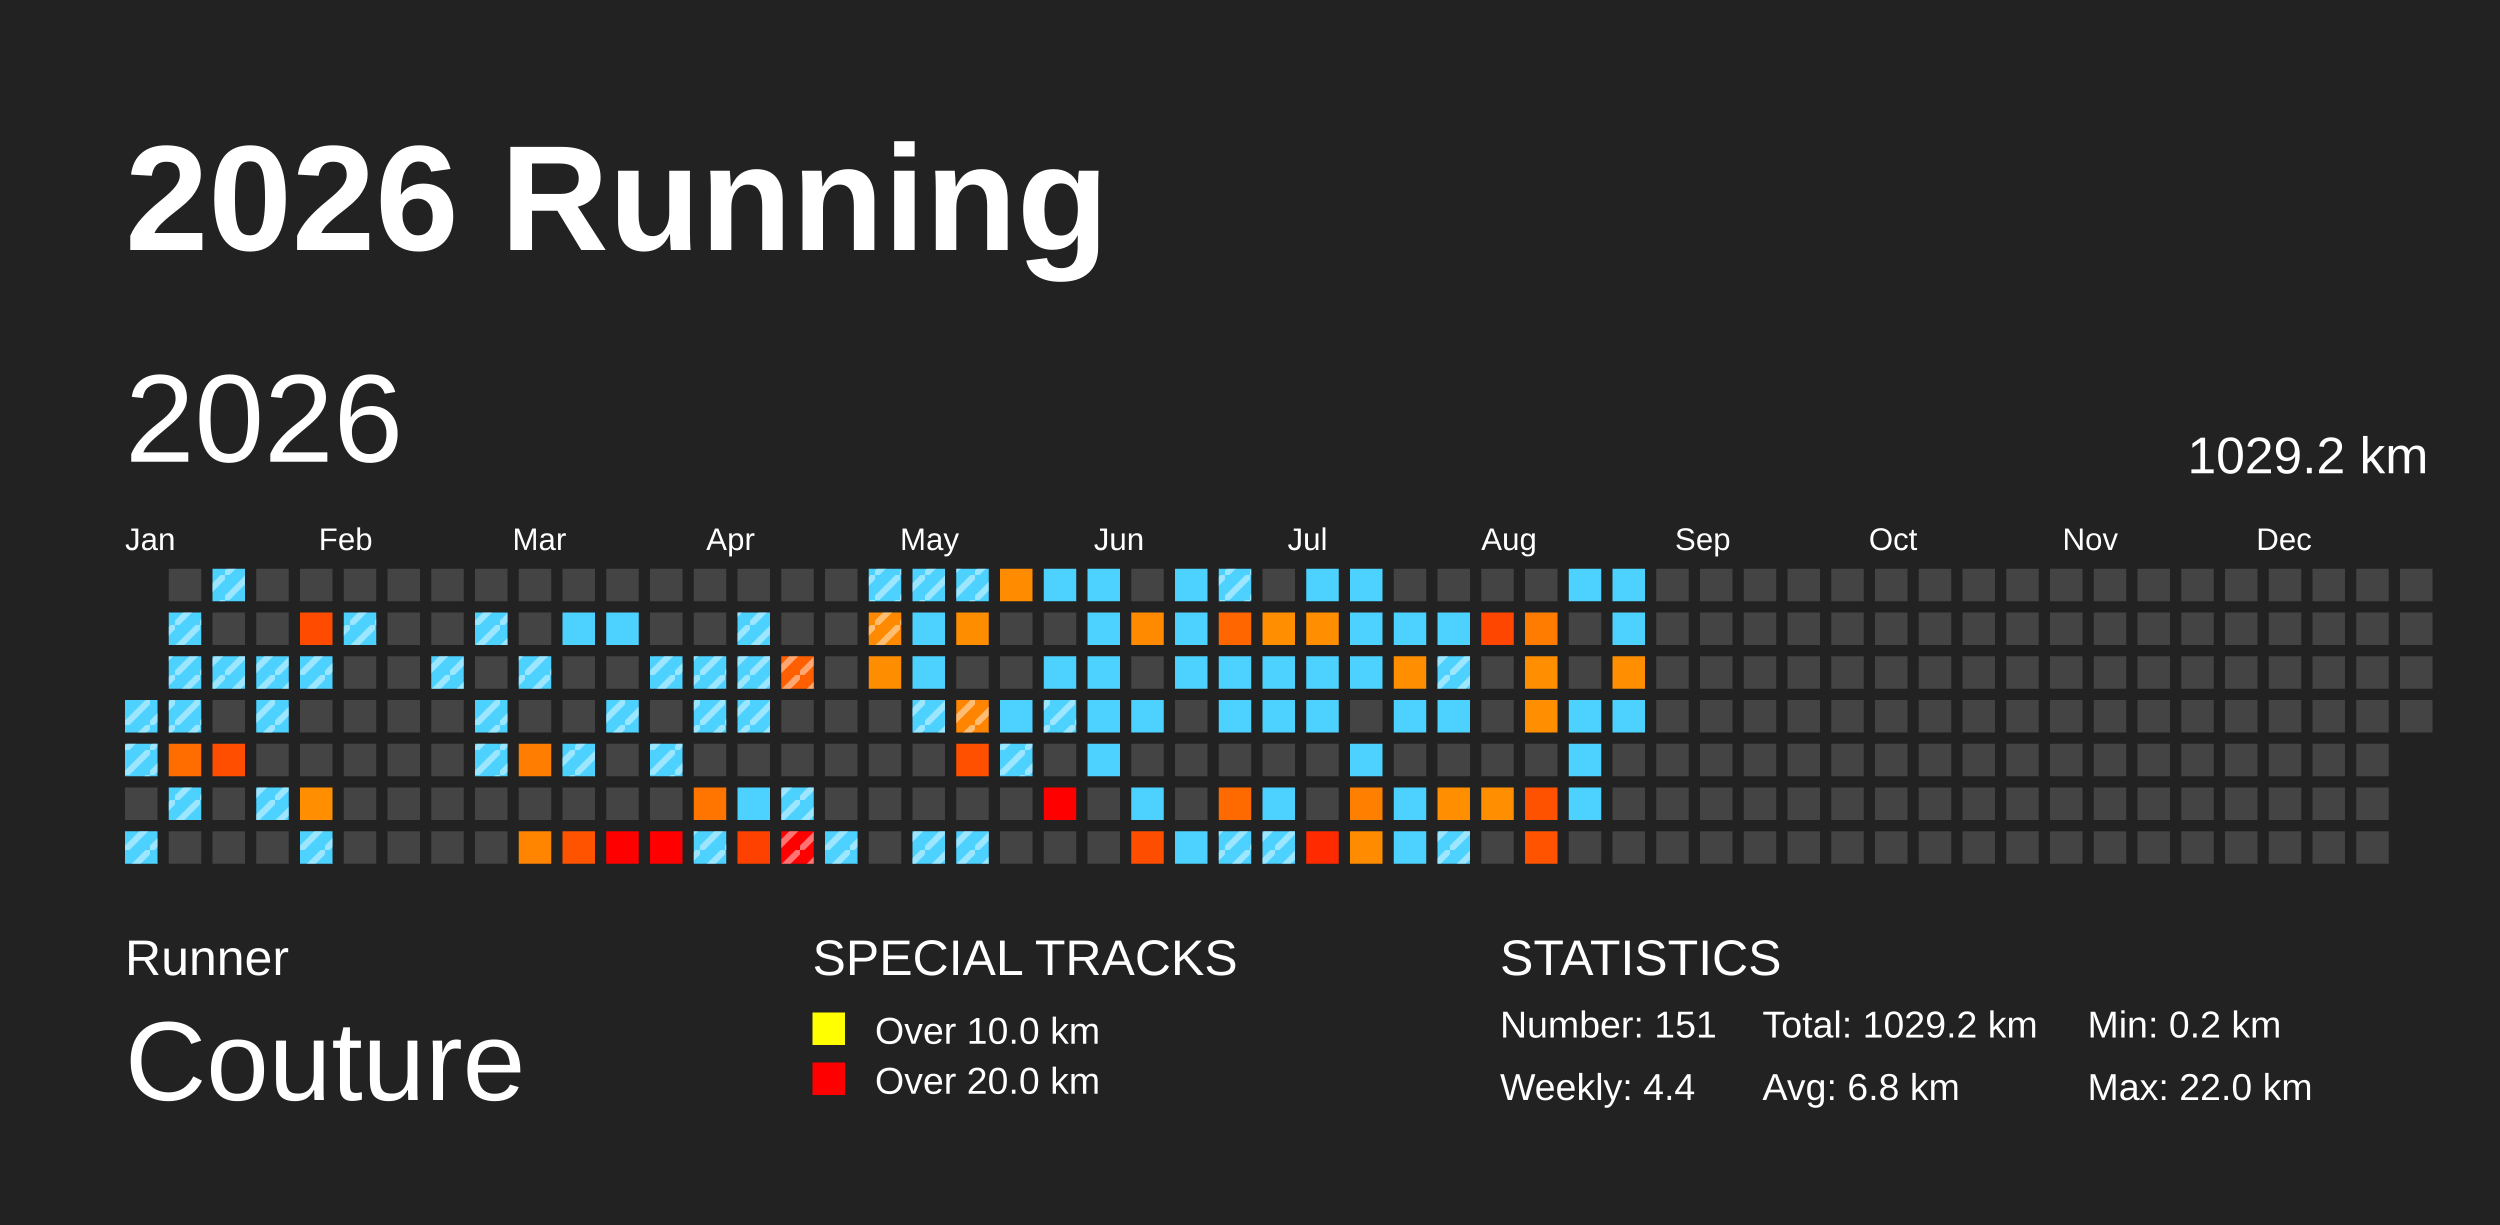
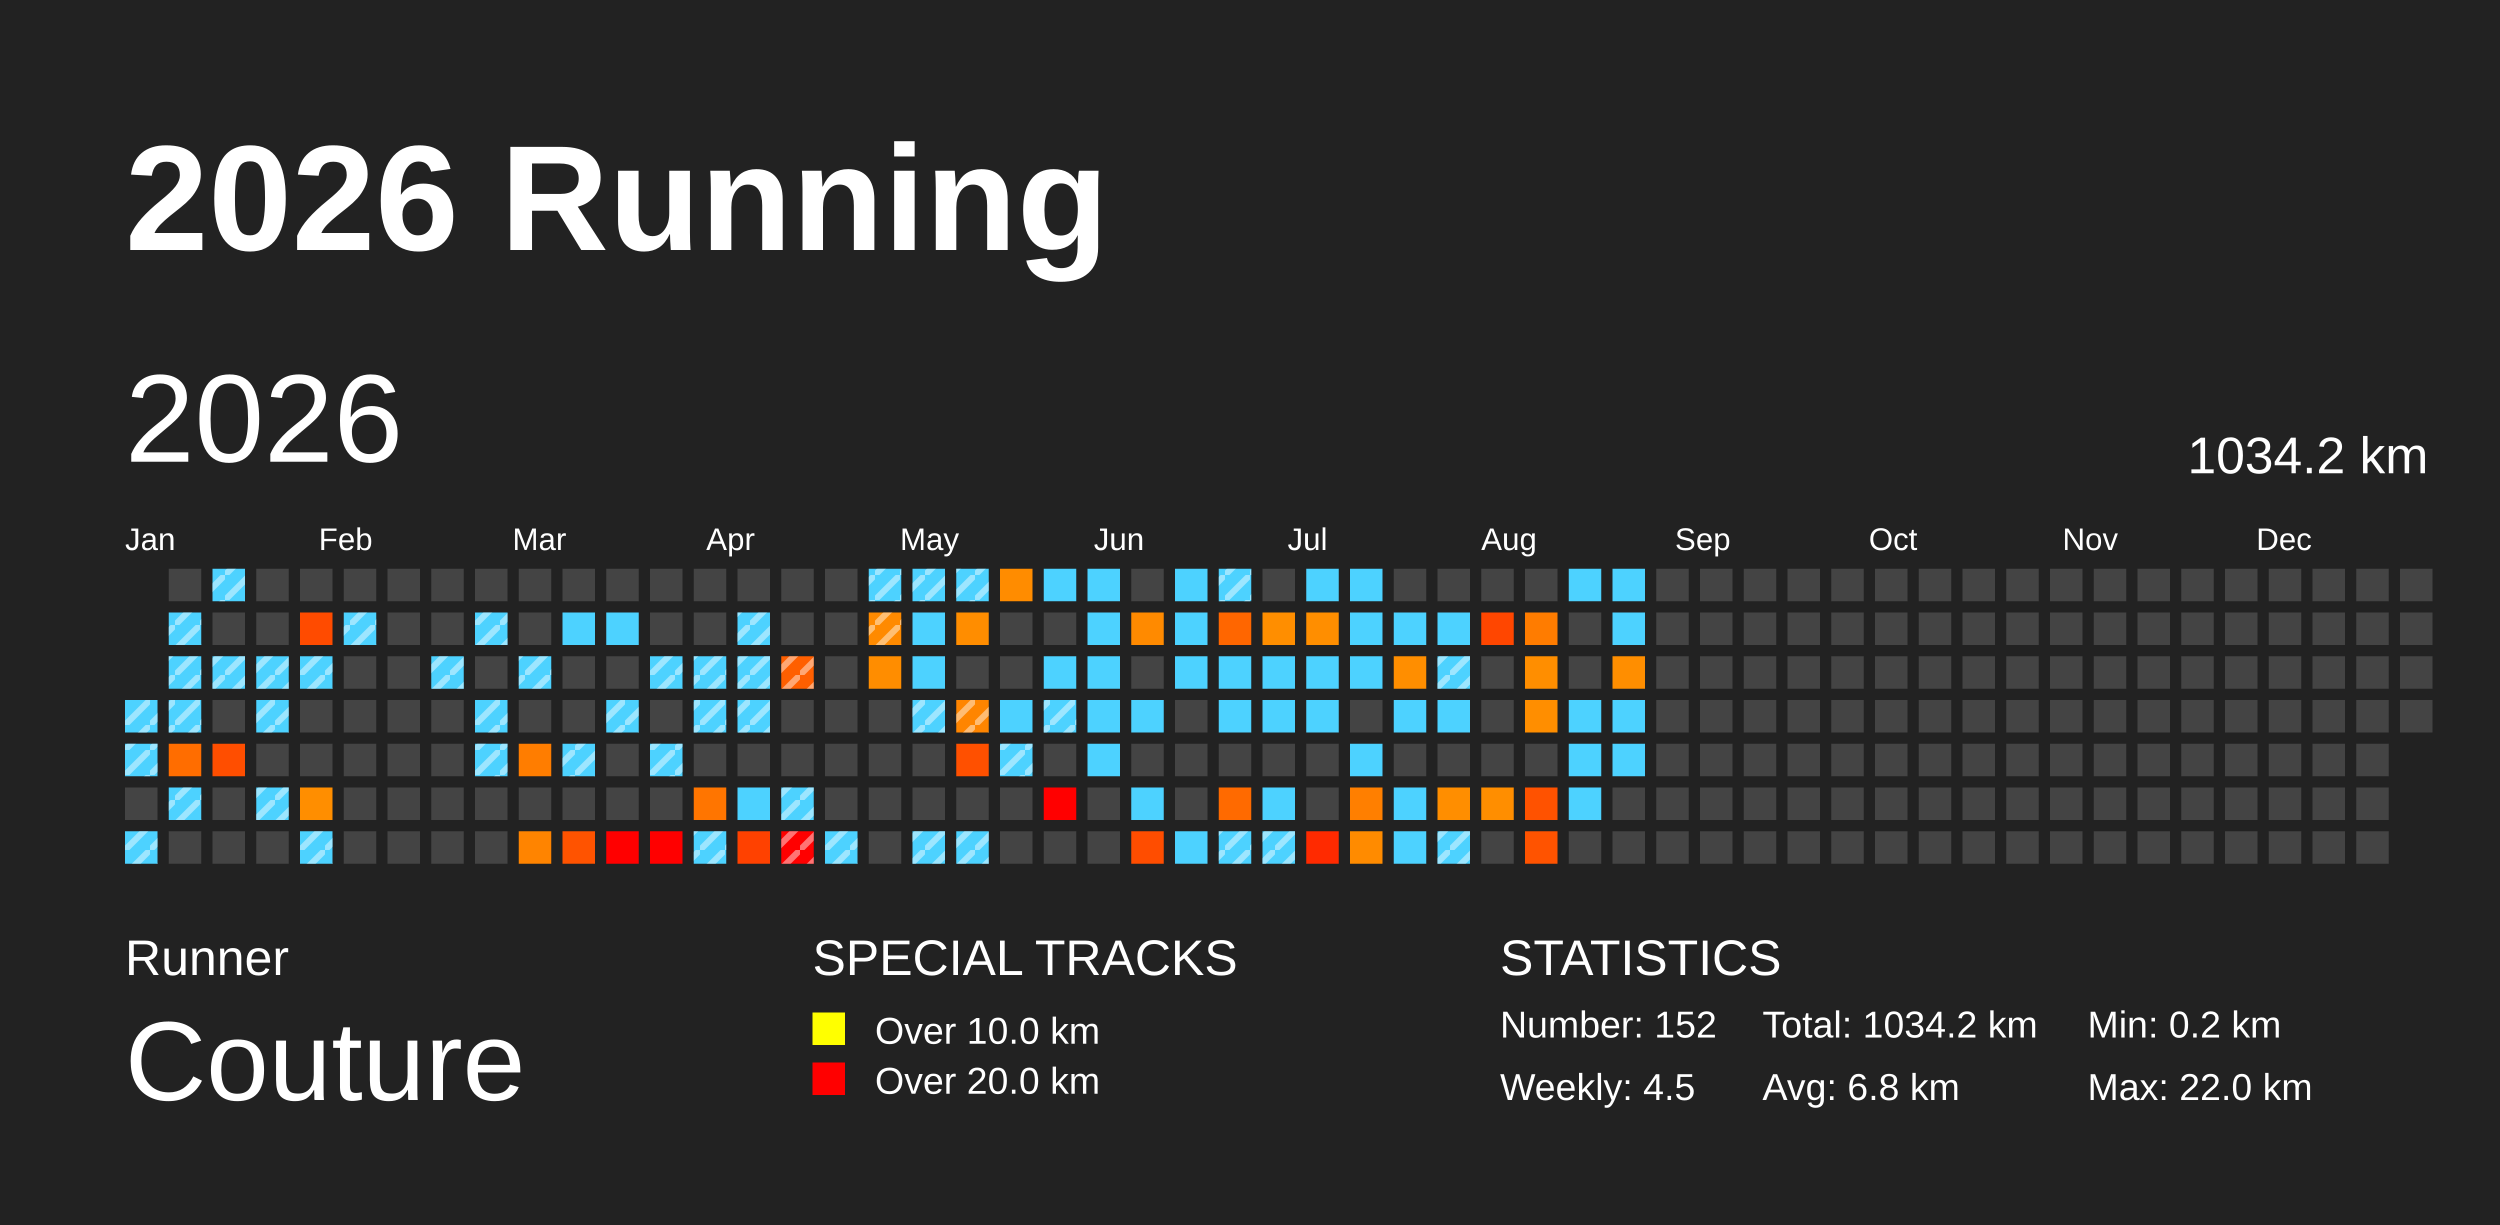
<svg xmlns="http://www.w3.org/2000/svg" baseProfile="full" height="98mm" version="1.1" viewBox="0,0,200,98" width="200mm">
  <defs>
    <pattern height="2" id="indoor-stripe" patternUnits="userSpaceOnUse" width="2">
      <line stroke="white" stroke-opacity="0.45" stroke-width="0.5" x1="0" x2="2" y1="2" y2="0" />
    </pattern>
  </defs>
  <rect fill="#222222" height="98" width="200" x="0" y="0" />
  <text fill="#FFFFFF" style="font-size:12px; font-family:Arial; font-weight:bold;" x="10" y="20">2026 Running</text>
  <text fill="#FFFFFF" style="font-size:4px; font-family:Arial" x="10" y="78">Runner</text>
  <text fill="#FFFFFF" style="font-size:9px; font-family:Arial" x="10" y="88">Couture</text>
  <text fill="#FFFFFF" style="font-size:4px; font-family:Arial" x="65" y="78">SPECIAL TRACKS</text>
  <rect fill="yellow" height="2.6" width="2.6" x="65" y="81" />
  <text fill="#FFFFFF" style="font-size:3px; font-family:Arial" x="70" y="83.5">Over 10.0 km</text>
  <rect fill="red" height="2.6" width="2.6" x="65" y="85" />
  <text fill="#FFFFFF" style="font-size:3px; font-family:Arial" x="70" y="87.5">Over 20.0 km</text>
  <text fill="#FFFFFF" style="font-size:4px; font-family:Arial" x="120" y="78">STATISTICS</text>
-   <text fill="#FFFFFF" style="font-size:3px; font-family:Arial" x="120" y="83">Number: 151</text>
-   <text fill="#FFFFFF" style="font-size:3px; font-family:Arial" x="120" y="88">Weekly: 4.4</text>
-   <text fill="#FFFFFF" style="font-size:3px; font-family:Arial" x="141" y="83">Total: 1029.2 km</text>
+   <text fill="#FFFFFF" style="font-size:3px; font-family:Arial" x="120" y="83">Number: 152</text>
+   <text fill="#FFFFFF" style="font-size:3px; font-family:Arial" x="120" y="88">Weekly: 4.5</text>
+   <text fill="#FFFFFF" style="font-size:3px; font-family:Arial" x="141" y="83">Total: 1034.2 km</text>
  <text fill="#FFFFFF" style="font-size:3px; font-family:Arial" x="141" y="88">Avg: 6.8 km</text>
  <text fill="#FFFFFF" style="font-size:3px; font-family:Arial" x="167" y="83">Min: 0.2 km</text>
  <text fill="#FFFFFF" style="font-size:3px; font-family:Arial" x="167" y="88">Max: 22.0 km</text>
  <text dominant-baseline="hanging" fill="#FFFFFF" style="font-size:10.0px; font-family:Arial;" x="10" y="30">2026</text>
-   <text dominant-baseline="hanging" fill="#FFFFFF" style="font-size:4.125px; font-family:Arial;" x="175" y="35">1029.2 km</text>
+   <text dominant-baseline="hanging" fill="#FFFFFF" style="font-size:4.125px; font-family:Arial;" x="175" y="35">1034.2 km</text>
  <text fill="#FFFFFF" style="font-size:2.5px; font-family:Arial" x="10.0" y="44">Jan</text>
  <text fill="#FFFFFF" style="font-size:2.5px; font-family:Arial" x="25.5" y="44">Feb</text>
  <text fill="#FFFFFF" style="font-size:2.5px; font-family:Arial" x="41.0" y="44">Mar</text>
  <text fill="#FFFFFF" style="font-size:2.5px; font-family:Arial" x="56.5" y="44">Apr</text>
  <text fill="#FFFFFF" style="font-size:2.5px; font-family:Arial" x="72.0" y="44">May</text>
  <text fill="#FFFFFF" style="font-size:2.5px; font-family:Arial" x="87.5" y="44">Jun</text>
  <text fill="#FFFFFF" style="font-size:2.5px; font-family:Arial" x="103.0" y="44">Jul</text>
  <text fill="#FFFFFF" style="font-size:2.5px; font-family:Arial" x="118.5" y="44">Aug</text>
  <text fill="#FFFFFF" style="font-size:2.5px; font-family:Arial" x="134.0" y="44">Sep</text>
  <text fill="#FFFFFF" style="font-size:2.5px; font-family:Arial" x="149.5" y="44">Oct</text>
  <text fill="#FFFFFF" style="font-size:2.5px; font-family:Arial" x="165.0" y="44">Nov</text>
  <text fill="#FFFFFF" style="font-size:2.5px; font-family:Arial" x="180.5" y="44">Dec</text>
  <rect fill="#4dd2ff" height="2.6" width="2.6" x="10.0" y="56.0" />
  <rect fill="url(#indoor-stripe)" height="2.6" style="pointer-events: none;" width="2.6" x="10.0" y="56.0" />
  <rect fill="#4dd2ff" height="2.6" width="2.6" x="10.0" y="59.5" />
  <rect fill="url(#indoor-stripe)" height="2.6" style="pointer-events: none;" width="2.6" x="10.0" y="59.5" />
  <rect fill="#444444" height="2.6" width="2.6" x="10.0" y="63.0" />
  <rect fill="#4dd2ff" height="2.6" width="2.6" x="10.0" y="66.5" />
  <rect fill="url(#indoor-stripe)" height="2.6" style="pointer-events: none;" width="2.6" x="10.0" y="66.5" />
  <rect fill="#444444" height="2.6" width="2.6" x="13.5" y="45.5" />
  <rect fill="#4dd2ff" height="2.6" width="2.6" x="13.5" y="49.0" />
  <rect fill="url(#indoor-stripe)" height="2.6" style="pointer-events: none;" width="2.6" x="13.5" y="49.0" />
  <rect fill="#4dd2ff" height="2.6" width="2.6" x="13.5" y="52.5" />
  <rect fill="url(#indoor-stripe)" height="2.6" style="pointer-events: none;" width="2.6" x="13.5" y="52.5" />
  <rect fill="#4dd2ff" height="2.6" width="2.6" x="13.5" y="56.0" />
  <rect fill="url(#indoor-stripe)" height="2.6" style="pointer-events: none;" width="2.6" x="13.5" y="56.0" />
  <rect fill="#ff6d00" height="2.6" width="2.6" x="13.5" y="59.5" />
  <rect fill="#4dd2ff" height="2.6" width="2.6" x="13.5" y="63.0" />
  <rect fill="url(#indoor-stripe)" height="2.6" style="pointer-events: none;" width="2.6" x="13.5" y="63.0" />
  <rect fill="#444444" height="2.6" width="2.6" x="13.5" y="66.5" />
  <rect fill="#4dd2ff" height="2.6" width="2.6" x="17.0" y="45.5" />
  <rect fill="url(#indoor-stripe)" height="2.6" style="pointer-events: none;" width="2.6" x="17.0" y="45.5" />
  <rect fill="#444444" height="2.6" width="2.6" x="17.0" y="49.0" />
  <rect fill="#4dd2ff" height="2.6" width="2.6" x="17.0" y="52.5" />
  <rect fill="url(#indoor-stripe)" height="2.6" style="pointer-events: none;" width="2.6" x="17.0" y="52.5" />
  <rect fill="#444444" height="2.6" width="2.6" x="17.0" y="56.0" />
  <rect fill="#ff4e00" height="2.6" width="2.6" x="17.0" y="59.5" />
  <rect fill="#444444" height="2.6" width="2.6" x="17.0" y="63.0" />
  <rect fill="#444444" height="2.6" width="2.6" x="17.0" y="66.5" />
  <rect fill="#444444" height="2.6" width="2.6" x="20.5" y="45.5" />
  <rect fill="#444444" height="2.6" width="2.6" x="20.5" y="49.0" />
  <rect fill="#4dd2ff" height="2.6" width="2.6" x="20.5" y="52.5" />
  <rect fill="url(#indoor-stripe)" height="2.6" style="pointer-events: none;" width="2.6" x="20.5" y="52.5" />
  <rect fill="#4dd2ff" height="2.6" width="2.6" x="20.5" y="56.0" />
  <rect fill="url(#indoor-stripe)" height="2.6" style="pointer-events: none;" width="2.6" x="20.5" y="56.0" />
  <rect fill="#444444" height="2.6" width="2.6" x="20.5" y="59.5" />
  <rect fill="#4dd2ff" height="2.6" width="2.6" x="20.5" y="63.0" />
  <rect fill="url(#indoor-stripe)" height="2.6" style="pointer-events: none;" width="2.6" x="20.5" y="63.0" />
  <rect fill="#444444" height="2.6" width="2.6" x="20.5" y="66.5" />
  <rect fill="#444444" height="2.6" width="2.6" x="24.0" y="45.5" />
  <rect fill="#ff4b00" height="2.6" width="2.6" x="24.0" y="49.0" />
  <rect fill="#4dd2ff" height="2.6" width="2.6" x="24.0" y="52.5" />
  <rect fill="url(#indoor-stripe)" height="2.6" style="pointer-events: none;" width="2.6" x="24.0" y="52.5" />
  <rect fill="#444444" height="2.6" width="2.6" x="24.0" y="56.0" />
  <rect fill="#444444" height="2.6" width="2.6" x="24.0" y="59.5" />
  <rect fill="#ff8e00" height="2.6" width="2.6" x="24.0" y="63.0" />
  <rect fill="#4dd2ff" height="2.6" width="2.6" x="24.0" y="66.5" />
  <rect fill="url(#indoor-stripe)" height="2.6" style="pointer-events: none;" width="2.6" x="24.0" y="66.5" />
  <rect fill="#444444" height="2.6" width="2.6" x="27.5" y="45.5" />
  <rect fill="#4dd2ff" height="2.6" width="2.6" x="27.5" y="49.0" />
  <rect fill="url(#indoor-stripe)" height="2.6" style="pointer-events: none;" width="2.6" x="27.5" y="49.0" />
  <rect fill="#444444" height="2.6" width="2.6" x="27.5" y="52.5" />
  <rect fill="#444444" height="2.6" width="2.6" x="27.5" y="56.0" />
  <rect fill="#444444" height="2.6" width="2.6" x="27.5" y="59.5" />
  <rect fill="#444444" height="2.6" width="2.6" x="27.5" y="63.0" />
  <rect fill="#444444" height="2.6" width="2.6" x="27.5" y="66.5" />
  <rect fill="#444444" height="2.6" width="2.6" x="31.0" y="45.5" />
  <rect fill="#444444" height="2.6" width="2.6" x="31.0" y="49.0" />
  <rect fill="#444444" height="2.6" width="2.6" x="31.0" y="52.5" />
  <rect fill="#444444" height="2.6" width="2.6" x="31.0" y="56.0" />
  <rect fill="#444444" height="2.6" width="2.6" x="31.0" y="59.5" />
  <rect fill="#444444" height="2.6" width="2.6" x="31.0" y="63.0" />
  <rect fill="#444444" height="2.6" width="2.6" x="31.0" y="66.5" />
  <rect fill="#444444" height="2.6" width="2.6" x="34.5" y="45.5" />
  <rect fill="#444444" height="2.6" width="2.6" x="34.5" y="49.0" />
  <rect fill="#4dd2ff" height="2.6" width="2.6" x="34.5" y="52.5" />
  <rect fill="url(#indoor-stripe)" height="2.6" style="pointer-events: none;" width="2.6" x="34.5" y="52.5" />
  <rect fill="#444444" height="2.6" width="2.6" x="34.5" y="56.0" />
  <rect fill="#444444" height="2.6" width="2.6" x="34.5" y="59.5" />
  <rect fill="#444444" height="2.6" width="2.6" x="34.5" y="63.0" />
  <rect fill="#444444" height="2.6" width="2.6" x="34.5" y="66.5" />
  <rect fill="#444444" height="2.6" width="2.6" x="38.0" y="45.5" />
  <rect fill="#4dd2ff" height="2.6" width="2.6" x="38.0" y="49.0" />
  <rect fill="url(#indoor-stripe)" height="2.6" style="pointer-events: none;" width="2.6" x="38.0" y="49.0" />
  <rect fill="#444444" height="2.6" width="2.6" x="38.0" y="52.5" />
  <rect fill="#4dd2ff" height="2.6" width="2.6" x="38.0" y="56.0" />
  <rect fill="url(#indoor-stripe)" height="2.6" style="pointer-events: none;" width="2.6" x="38.0" y="56.0" />
  <rect fill="#4dd2ff" height="2.6" width="2.6" x="38.0" y="59.5" />
  <rect fill="url(#indoor-stripe)" height="2.6" style="pointer-events: none;" width="2.6" x="38.0" y="59.5" />
  <rect fill="#444444" height="2.6" width="2.6" x="38.0" y="63.0" />
  <rect fill="#444444" height="2.6" width="2.6" x="38.0" y="66.5" />
  <rect fill="#444444" height="2.6" width="2.6" x="41.5" y="45.5" />
  <rect fill="#444444" height="2.6" width="2.6" x="41.5" y="49.0" />
  <rect fill="#4dd2ff" height="2.6" width="2.6" x="41.5" y="52.5" />
  <rect fill="url(#indoor-stripe)" height="2.6" style="pointer-events: none;" width="2.6" x="41.5" y="52.5" />
  <rect fill="#444444" height="2.6" width="2.6" x="41.5" y="56.0" />
  <rect fill="#ff7d00" height="2.6" width="2.6" x="41.5" y="59.5" />
  <rect fill="#444444" height="2.6" width="2.6" x="41.5" y="63.0" />
  <rect fill="#ff8400" height="2.6" width="2.6" x="41.5" y="66.5" />
  <rect fill="#444444" height="2.6" width="2.6" x="45.0" y="45.5" />
  <rect fill="#4dd2ff" height="2.6" width="2.6" x="45.0" y="49.0" />
  <rect fill="#444444" height="2.6" width="2.6" x="45.0" y="52.5" />
  <rect fill="#444444" height="2.6" width="2.6" x="45.0" y="56.0" />
  <rect fill="#4dd2ff" height="2.6" width="2.6" x="45.0" y="59.5" />
  <rect fill="url(#indoor-stripe)" height="2.6" style="pointer-events: none;" width="2.6" x="45.0" y="59.5" />
  <rect fill="#444444" height="2.6" width="2.6" x="45.0" y="63.0" />
  <rect fill="#ff5300" height="2.6" width="2.6" x="45.0" y="66.5" />
  <rect fill="#444444" height="2.6" width="2.6" x="48.5" y="45.5" />
  <rect fill="#4dd2ff" height="2.6" width="2.6" x="48.5" y="49.0" />
  <rect fill="#444444" height="2.6" width="2.6" x="48.5" y="52.5" />
  <rect fill="#4dd2ff" height="2.6" width="2.6" x="48.5" y="56.0" />
  <rect fill="url(#indoor-stripe)" height="2.6" style="pointer-events: none;" width="2.6" x="48.5" y="56.0" />
  <rect fill="#444444" height="2.6" width="2.6" x="48.5" y="59.5" />
  <rect fill="#444444" height="2.6" width="2.6" x="48.5" y="63.0" />
  <rect fill="red" height="2.6" width="2.6" x="48.5" y="66.5" />
  <rect fill="#444444" height="2.6" width="2.6" x="52.0" y="45.5" />
  <rect fill="#444444" height="2.6" width="2.6" x="52.0" y="49.0" />
  <rect fill="#4dd2ff" height="2.6" width="2.6" x="52.0" y="52.5" />
  <rect fill="url(#indoor-stripe)" height="2.6" style="pointer-events: none;" width="2.6" x="52.0" y="52.5" />
  <rect fill="#444444" height="2.6" width="2.6" x="52.0" y="56.0" />
  <rect fill="#4dd2ff" height="2.6" width="2.6" x="52.0" y="59.5" />
  <rect fill="url(#indoor-stripe)" height="2.6" style="pointer-events: none;" width="2.6" x="52.0" y="59.5" />
  <rect fill="#444444" height="2.6" width="2.6" x="52.0" y="63.0" />
  <rect fill="red" height="2.6" width="2.6" x="52.0" y="66.5" />
  <rect fill="#444444" height="2.6" width="2.6" x="55.5" y="45.5" />
  <rect fill="#444444" height="2.6" width="2.6" x="55.5" y="49.0" />
  <rect fill="#4dd2ff" height="2.6" width="2.6" x="55.5" y="52.5" />
  <rect fill="url(#indoor-stripe)" height="2.6" style="pointer-events: none;" width="2.6" x="55.5" y="52.5" />
  <rect fill="#4dd2ff" height="2.6" width="2.6" x="55.5" y="56.0" />
  <rect fill="url(#indoor-stripe)" height="2.6" style="pointer-events: none;" width="2.6" x="55.5" y="56.0" />
  <rect fill="#444444" height="2.6" width="2.6" x="55.5" y="59.5" />
  <rect fill="#ff7500" height="2.6" width="2.6" x="55.5" y="63.0" />
  <rect fill="#4dd2ff" height="2.6" width="2.6" x="55.5" y="66.5" />
  <rect fill="url(#indoor-stripe)" height="2.6" style="pointer-events: none;" width="2.6" x="55.5" y="66.5" />
  <rect fill="#444444" height="2.6" width="2.6" x="59.0" y="45.5" />
  <rect fill="#4dd2ff" height="2.6" width="2.6" x="59.0" y="49.0" />
  <rect fill="url(#indoor-stripe)" height="2.6" style="pointer-events: none;" width="2.6" x="59.0" y="49.0" />
  <rect fill="#4dd2ff" height="2.6" width="2.6" x="59.0" y="52.5" />
  <rect fill="url(#indoor-stripe)" height="2.6" style="pointer-events: none;" width="2.6" x="59.0" y="52.5" />
  <rect fill="#4dd2ff" height="2.6" width="2.6" x="59.0" y="56.0" />
  <rect fill="url(#indoor-stripe)" height="2.6" style="pointer-events: none;" width="2.6" x="59.0" y="56.0" />
  <rect fill="#444444" height="2.6" width="2.6" x="59.0" y="59.5" />
  <rect fill="#4dd2ff" height="2.6" width="2.6" x="59.0" y="63.0" />
  <rect fill="#ff4100" height="2.6" width="2.6" x="59.0" y="66.5" />
  <rect fill="#444444" height="2.6" width="2.6" x="62.5" y="45.5" />
  <rect fill="#444444" height="2.6" width="2.6" x="62.5" y="49.0" />
  <rect fill="#ff5f00" height="2.6" width="2.6" x="62.5" y="52.5" />
  <rect fill="url(#indoor-stripe)" height="2.6" style="pointer-events: none;" width="2.6" x="62.5" y="52.5" />
  <rect fill="#444444" height="2.6" width="2.6" x="62.5" y="56.0" />
  <rect fill="#444444" height="2.6" width="2.6" x="62.5" y="59.5" />
  <rect fill="#4dd2ff" height="2.6" width="2.6" x="62.5" y="63.0" />
  <rect fill="url(#indoor-stripe)" height="2.6" style="pointer-events: none;" width="2.6" x="62.5" y="63.0" />
  <rect fill="red" height="2.6" width="2.6" x="62.5" y="66.5" />
  <rect fill="url(#indoor-stripe)" height="2.6" style="pointer-events: none;" width="2.6" x="62.5" y="66.5" />
  <rect fill="#444444" height="2.6" width="2.6" x="66.0" y="45.5" />
  <rect fill="#444444" height="2.6" width="2.6" x="66.0" y="49.0" />
  <rect fill="#444444" height="2.6" width="2.6" x="66.0" y="52.5" />
  <rect fill="#444444" height="2.6" width="2.6" x="66.0" y="56.0" />
  <rect fill="#444444" height="2.6" width="2.6" x="66.0" y="59.5" />
  <rect fill="#444444" height="2.6" width="2.6" x="66.0" y="63.0" />
  <rect fill="#4dd2ff" height="2.6" width="2.6" x="66.0" y="66.5" />
  <rect fill="url(#indoor-stripe)" height="2.6" style="pointer-events: none;" width="2.6" x="66.0" y="66.5" />
  <rect fill="#4dd2ff" height="2.6" width="2.6" x="69.5" y="45.5" />
  <rect fill="url(#indoor-stripe)" height="2.6" style="pointer-events: none;" width="2.6" x="69.5" y="45.5" />
  <rect fill="#ff8a00" height="2.6" width="2.6" x="69.5" y="49.0" />
  <rect fill="url(#indoor-stripe)" height="2.6" style="pointer-events: none;" width="2.6" x="69.5" y="49.0" />
  <rect fill="#ff8d00" height="2.6" width="2.6" x="69.5" y="52.5" />
  <rect fill="#444444" height="2.6" width="2.6" x="69.5" y="56.0" />
  <rect fill="#444444" height="2.6" width="2.6" x="69.5" y="59.5" />
  <rect fill="#444444" height="2.6" width="2.6" x="69.5" y="63.0" />
  <rect fill="#444444" height="2.6" width="2.6" x="69.5" y="66.5" />
  <rect fill="#4dd2ff" height="2.6" width="2.6" x="73.0" y="45.5" />
  <rect fill="url(#indoor-stripe)" height="2.6" style="pointer-events: none;" width="2.6" x="73.0" y="45.5" />
  <rect fill="#4dd2ff" height="2.6" width="2.6" x="73.0" y="49.0" />
  <rect fill="#4dd2ff" height="2.6" width="2.6" x="73.0" y="52.5" />
  <rect fill="#4dd2ff" height="2.6" width="2.6" x="73.0" y="56.0" />
  <rect fill="url(#indoor-stripe)" height="2.6" style="pointer-events: none;" width="2.6" x="73.0" y="56.0" />
  <rect fill="#444444" height="2.6" width="2.6" x="73.0" y="59.5" />
  <rect fill="#444444" height="2.6" width="2.6" x="73.0" y="63.0" />
  <rect fill="#4dd2ff" height="2.6" width="2.6" x="73.0" y="66.5" />
  <rect fill="url(#indoor-stripe)" height="2.6" style="pointer-events: none;" width="2.6" x="73.0" y="66.5" />
  <rect fill="#4dd2ff" height="2.6" width="2.6" x="76.5" y="45.5" />
  <rect fill="url(#indoor-stripe)" height="2.6" style="pointer-events: none;" width="2.6" x="76.5" y="45.5" />
  <rect fill="#ff8d00" height="2.6" width="2.6" x="76.5" y="49.0" />
  <rect fill="#444444" height="2.6" width="2.6" x="76.5" y="52.5" />
  <rect fill="#ff8500" height="2.6" width="2.6" x="76.5" y="56.0" />
  <rect fill="url(#indoor-stripe)" height="2.6" style="pointer-events: none;" width="2.6" x="76.5" y="56.0" />
  <rect fill="#ff5000" height="2.6" width="2.6" x="76.5" y="59.5" />
  <rect fill="#444444" height="2.6" width="2.6" x="76.5" y="63.0" />
  <rect fill="#4dd2ff" height="2.6" width="2.6" x="76.5" y="66.5" />
  <rect fill="url(#indoor-stripe)" height="2.6" style="pointer-events: none;" width="2.6" x="76.5" y="66.5" />
  <rect fill="#ff8c00" height="2.6" width="2.6" x="80.0" y="45.5" />
  <rect fill="#444444" height="2.6" width="2.6" x="80.0" y="49.0" />
  <rect fill="#444444" height="2.6" width="2.6" x="80.0" y="52.5" />
  <rect fill="#4dd2ff" height="2.6" width="2.6" x="80.0" y="56.0" />
  <rect fill="#4dd2ff" height="2.6" width="2.6" x="80.0" y="59.5" />
  <rect fill="url(#indoor-stripe)" height="2.6" style="pointer-events: none;" width="2.6" x="80.0" y="59.5" />
  <rect fill="#444444" height="2.6" width="2.6" x="80.0" y="63.0" />
  <rect fill="#444444" height="2.6" width="2.6" x="80.0" y="66.5" />
  <rect fill="#4dd2ff" height="2.6" width="2.6" x="83.5" y="45.5" />
  <rect fill="#444444" height="2.6" width="2.6" x="83.5" y="49.0" />
  <rect fill="#4dd2ff" height="2.6" width="2.6" x="83.5" y="52.5" />
  <rect fill="#4dd2ff" height="2.6" width="2.6" x="83.5" y="56.0" />
  <rect fill="url(#indoor-stripe)" height="2.6" style="pointer-events: none;" width="2.6" x="83.5" y="56.0" />
  <rect fill="#444444" height="2.6" width="2.6" x="83.5" y="59.5" />
  <rect fill="red" height="2.6" width="2.6" x="83.5" y="63.0" />
  <rect fill="#444444" height="2.6" width="2.6" x="83.5" y="66.5" />
  <rect fill="#4dd2ff" height="2.6" width="2.6" x="87.0" y="45.5" />
  <rect fill="#4dd2ff" height="2.6" width="2.6" x="87.0" y="49.0" />
  <rect fill="#4dd2ff" height="2.6" width="2.6" x="87.0" y="52.5" />
  <rect fill="#4dd2ff" height="2.6" width="2.6" x="87.0" y="56.0" />
  <rect fill="#4dd2ff" height="2.6" width="2.6" x="87.0" y="59.5" />
  <rect fill="#444444" height="2.6" width="2.6" x="87.0" y="63.0" />
  <rect fill="#444444" height="2.6" width="2.6" x="87.0" y="66.5" />
  <rect fill="#444444" height="2.6" width="2.6" x="90.5" y="45.5" />
  <rect fill="#ff8a00" height="2.6" width="2.6" x="90.5" y="49.0" />
  <rect fill="#444444" height="2.6" width="2.6" x="90.5" y="52.5" />
  <rect fill="#4dd2ff" height="2.6" width="2.6" x="90.5" y="56.0" />
  <rect fill="#444444" height="2.6" width="2.6" x="90.5" y="59.5" />
  <rect fill="#4dd2ff" height="2.6" width="2.6" x="90.5" y="63.0" />
  <rect fill="#ff4d00" height="2.6" width="2.6" x="90.5" y="66.5" />
  <rect fill="#4dd2ff" height="2.6" width="2.6" x="94.0" y="45.5" />
  <rect fill="#4dd2ff" height="2.6" width="2.6" x="94.0" y="49.0" />
  <rect fill="#4dd2ff" height="2.6" width="2.6" x="94.0" y="52.5" />
  <rect fill="#444444" height="2.6" width="2.6" x="94.0" y="56.0" />
  <rect fill="#444444" height="2.6" width="2.6" x="94.0" y="59.5" />
  <rect fill="#444444" height="2.6" width="2.6" x="94.0" y="63.0" />
  <rect fill="#4dd2ff" height="2.6" width="2.6" x="94.0" y="66.5" />
  <rect fill="#4dd2ff" height="2.6" width="2.6" x="97.5" y="45.5" />
  <rect fill="url(#indoor-stripe)" height="2.6" style="pointer-events: none;" width="2.6" x="97.5" y="45.5" />
  <rect fill="#ff6600" height="2.6" width="2.6" x="97.5" y="49.0" />
  <rect fill="#4dd2ff" height="2.6" width="2.6" x="97.5" y="52.5" />
  <rect fill="#4dd2ff" height="2.6" width="2.6" x="97.5" y="56.0" />
  <rect fill="#444444" height="2.6" width="2.6" x="97.5" y="59.5" />
  <rect fill="#ff6a00" height="2.6" width="2.6" x="97.5" y="63.0" />
  <rect fill="#4dd2ff" height="2.6" width="2.6" x="97.5" y="66.5" />
  <rect fill="url(#indoor-stripe)" height="2.6" style="pointer-events: none;" width="2.6" x="97.5" y="66.5" />
  <rect fill="#444444" height="2.6" width="2.6" x="101.0" y="45.5" />
  <rect fill="#ff8e00" height="2.6" width="2.6" x="101.0" y="49.0" />
  <rect fill="#4dd2ff" height="2.6" width="2.6" x="101.0" y="52.5" />
  <rect fill="#4dd2ff" height="2.6" width="2.6" x="101.0" y="56.0" />
  <rect fill="#444444" height="2.6" width="2.6" x="101.0" y="59.5" />
  <rect fill="#4dd2ff" height="2.6" width="2.6" x="101.0" y="63.0" />
  <rect fill="#4dd2ff" height="2.6" width="2.6" x="101.0" y="66.5" />
  <rect fill="url(#indoor-stripe)" height="2.6" style="pointer-events: none;" width="2.6" x="101.0" y="66.5" />
  <rect fill="#4dd2ff" height="2.6" width="2.6" x="104.5" y="45.5" />
  <rect fill="#ff8e00" height="2.6" width="2.6" x="104.5" y="49.0" />
  <rect fill="#4dd2ff" height="2.6" width="2.6" x="104.5" y="52.5" />
  <rect fill="#4dd2ff" height="2.6" width="2.6" x="104.5" y="56.0" />
  <rect fill="#444444" height="2.6" width="2.6" x="104.5" y="59.5" />
  <rect fill="#444444" height="2.6" width="2.6" x="104.5" y="63.0" />
  <rect fill="#ff2a00" height="2.6" width="2.6" x="104.5" y="66.5" />
  <rect fill="#4dd2ff" height="2.6" width="2.6" x="108.0" y="45.5" />
  <rect fill="#4dd2ff" height="2.6" width="2.6" x="108.0" y="49.0" />
  <rect fill="#4dd2ff" height="2.6" width="2.6" x="108.0" y="52.5" />
  <rect fill="#444444" height="2.6" width="2.6" x="108.0" y="56.0" />
  <rect fill="#4dd2ff" height="2.6" width="2.6" x="108.0" y="59.5" />
  <rect fill="#ff7f00" height="2.6" width="2.6" x="108.0" y="63.0" />
  <rect fill="#ff8b00" height="2.6" width="2.6" x="108.0" y="66.5" />
  <rect fill="#444444" height="2.6" width="2.6" x="111.5" y="45.5" />
  <rect fill="#4dd2ff" height="2.6" width="2.6" x="111.5" y="49.0" />
  <rect fill="#ff8e00" height="2.6" width="2.6" x="111.5" y="52.5" />
  <rect fill="#4dd2ff" height="2.6" width="2.6" x="111.5" y="56.0" />
  <rect fill="#444444" height="2.6" width="2.6" x="111.5" y="59.5" />
  <rect fill="#4dd2ff" height="2.6" width="2.6" x="111.5" y="63.0" />
  <rect fill="#4dd2ff" height="2.6" width="2.6" x="111.5" y="66.5" />
  <rect fill="#444444" height="2.6" width="2.6" x="115.0" y="45.5" />
  <rect fill="#4dd2ff" height="2.6" width="2.6" x="115.0" y="49.0" />
  <rect fill="#4dd2ff" height="2.6" width="2.6" x="115.0" y="52.5" />
  <rect fill="url(#indoor-stripe)" height="2.6" style="pointer-events: none;" width="2.6" x="115.0" y="52.5" />
  <rect fill="#4dd2ff" height="2.6" width="2.6" x="115.0" y="56.0" />
  <rect fill="#444444" height="2.6" width="2.6" x="115.0" y="59.5" />
  <rect fill="#ff8e00" height="2.6" width="2.6" x="115.0" y="63.0" />
  <rect fill="#4dd2ff" height="2.6" width="2.6" x="115.0" y="66.5" />
  <rect fill="url(#indoor-stripe)" height="2.6" style="pointer-events: none;" width="2.6" x="115.0" y="66.5" />
  <rect fill="#444444" height="2.6" width="2.6" x="118.5" y="45.5" />
  <rect fill="#ff4600" height="2.6" width="2.6" x="118.5" y="49.0" />
  <rect fill="#444444" height="2.6" width="2.6" x="118.5" y="52.5" />
  <rect fill="#444444" height="2.6" width="2.6" x="118.5" y="56.0" />
  <rect fill="#444444" height="2.6" width="2.6" x="118.5" y="59.5" />
  <rect fill="#ff8e00" height="2.6" width="2.6" x="118.5" y="63.0" />
  <rect fill="#444444" height="2.6" width="2.6" x="118.5" y="66.5" />
  <rect fill="#444444" height="2.6" width="2.6" x="122.0" y="45.5" />
  <rect fill="#ff7c00" height="2.6" width="2.6" x="122.0" y="49.0" />
  <rect fill="#ff8e00" height="2.6" width="2.6" x="122.0" y="52.5" />
  <rect fill="#ff8e00" height="2.6" width="2.6" x="122.0" y="56.0" />
  <rect fill="#444444" height="2.6" width="2.6" x="122.0" y="59.5" />
  <rect fill="#ff5200" height="2.6" width="2.6" x="122.0" y="63.0" />
  <rect fill="#ff5300" height="2.6" width="2.6" x="122.0" y="66.5" />
  <rect fill="#4dd2ff" height="2.6" width="2.6" x="125.5" y="45.5" />
  <rect fill="#444444" height="2.6" width="2.6" x="125.5" y="49.0" />
  <rect fill="#444444" height="2.6" width="2.6" x="125.5" y="52.5" />
  <rect fill="#4dd2ff" height="2.6" width="2.6" x="125.5" y="56.0" />
  <rect fill="#4dd2ff" height="2.6" width="2.6" x="125.5" y="59.5" />
  <rect fill="#4dd2ff" height="2.6" width="2.6" x="125.5" y="63.0" />
  <rect fill="#444444" height="2.6" width="2.6" x="125.5" y="66.5" />
  <rect fill="#4dd2ff" height="2.6" width="2.6" x="129.0" y="45.5" />
  <rect fill="#4dd2ff" height="2.6" width="2.6" x="129.0" y="49.0" />
  <rect fill="#ff8e00" height="2.6" width="2.6" x="129.0" y="52.5" />
  <rect fill="#4dd2ff" height="2.6" width="2.6" x="129.0" y="56.0" />
-   <rect fill="#444444" height="2.6" width="2.6" x="129.0" y="59.5" />
+   <rect fill="#4dd2ff" height="2.6" width="2.6" x="129.0" y="59.5" />
  <rect fill="#444444" height="2.6" width="2.6" x="129.0" y="63.0" />
  <rect fill="#444444" height="2.6" width="2.6" x="129.0" y="66.5" />
  <rect fill="#444444" height="2.6" width="2.6" x="132.5" y="45.5" />
  <rect fill="#444444" height="2.6" width="2.6" x="132.5" y="49.0" />
  <rect fill="#444444" height="2.6" width="2.6" x="132.5" y="52.5" />
  <rect fill="#444444" height="2.6" width="2.6" x="132.5" y="56.0" />
  <rect fill="#444444" height="2.6" width="2.6" x="132.5" y="59.5" />
  <rect fill="#444444" height="2.6" width="2.6" x="132.5" y="63.0" />
  <rect fill="#444444" height="2.6" width="2.6" x="132.5" y="66.5" />
  <rect fill="#444444" height="2.6" width="2.6" x="136.0" y="45.5" />
  <rect fill="#444444" height="2.6" width="2.6" x="136.0" y="49.0" />
  <rect fill="#444444" height="2.6" width="2.6" x="136.0" y="52.5" />
  <rect fill="#444444" height="2.6" width="2.6" x="136.0" y="56.0" />
  <rect fill="#444444" height="2.6" width="2.6" x="136.0" y="59.5" />
  <rect fill="#444444" height="2.6" width="2.6" x="136.0" y="63.0" />
  <rect fill="#444444" height="2.6" width="2.6" x="136.0" y="66.5" />
  <rect fill="#444444" height="2.6" width="2.6" x="139.5" y="45.5" />
  <rect fill="#444444" height="2.6" width="2.6" x="139.5" y="49.0" />
  <rect fill="#444444" height="2.6" width="2.6" x="139.5" y="52.5" />
  <rect fill="#444444" height="2.6" width="2.6" x="139.5" y="56.0" />
  <rect fill="#444444" height="2.6" width="2.6" x="139.5" y="59.5" />
  <rect fill="#444444" height="2.6" width="2.6" x="139.5" y="63.0" />
  <rect fill="#444444" height="2.6" width="2.6" x="139.5" y="66.5" />
  <rect fill="#444444" height="2.6" width="2.6" x="143.0" y="45.5" />
  <rect fill="#444444" height="2.6" width="2.6" x="143.0" y="49.0" />
  <rect fill="#444444" height="2.6" width="2.6" x="143.0" y="52.5" />
  <rect fill="#444444" height="2.6" width="2.6" x="143.0" y="56.0" />
  <rect fill="#444444" height="2.6" width="2.6" x="143.0" y="59.5" />
  <rect fill="#444444" height="2.6" width="2.6" x="143.0" y="63.0" />
  <rect fill="#444444" height="2.6" width="2.6" x="143.0" y="66.5" />
  <rect fill="#444444" height="2.6" width="2.6" x="146.5" y="45.5" />
  <rect fill="#444444" height="2.6" width="2.6" x="146.5" y="49.0" />
  <rect fill="#444444" height="2.6" width="2.6" x="146.5" y="52.5" />
  <rect fill="#444444" height="2.6" width="2.6" x="146.5" y="56.0" />
  <rect fill="#444444" height="2.6" width="2.6" x="146.5" y="59.5" />
  <rect fill="#444444" height="2.6" width="2.6" x="146.5" y="63.0" />
  <rect fill="#444444" height="2.6" width="2.6" x="146.5" y="66.5" />
  <rect fill="#444444" height="2.6" width="2.6" x="150.0" y="45.5" />
  <rect fill="#444444" height="2.6" width="2.6" x="150.0" y="49.0" />
  <rect fill="#444444" height="2.6" width="2.6" x="150.0" y="52.5" />
  <rect fill="#444444" height="2.6" width="2.6" x="150.0" y="56.0" />
  <rect fill="#444444" height="2.6" width="2.6" x="150.0" y="59.5" />
  <rect fill="#444444" height="2.6" width="2.6" x="150.0" y="63.0" />
  <rect fill="#444444" height="2.6" width="2.6" x="150.0" y="66.5" />
  <rect fill="#444444" height="2.6" width="2.6" x="153.5" y="45.5" />
  <rect fill="#444444" height="2.6" width="2.6" x="153.5" y="49.0" />
  <rect fill="#444444" height="2.6" width="2.6" x="153.5" y="52.5" />
  <rect fill="#444444" height="2.6" width="2.6" x="153.5" y="56.0" />
  <rect fill="#444444" height="2.6" width="2.6" x="153.5" y="59.5" />
  <rect fill="#444444" height="2.6" width="2.6" x="153.5" y="63.0" />
  <rect fill="#444444" height="2.6" width="2.6" x="153.5" y="66.5" />
  <rect fill="#444444" height="2.6" width="2.6" x="157.0" y="45.5" />
  <rect fill="#444444" height="2.6" width="2.6" x="157.0" y="49.0" />
  <rect fill="#444444" height="2.6" width="2.6" x="157.0" y="52.5" />
  <rect fill="#444444" height="2.6" width="2.6" x="157.0" y="56.0" />
  <rect fill="#444444" height="2.6" width="2.6" x="157.0" y="59.5" />
  <rect fill="#444444" height="2.6" width="2.6" x="157.0" y="63.0" />
  <rect fill="#444444" height="2.6" width="2.6" x="157.0" y="66.5" />
  <rect fill="#444444" height="2.6" width="2.6" x="160.5" y="45.5" />
  <rect fill="#444444" height="2.6" width="2.6" x="160.5" y="49.0" />
  <rect fill="#444444" height="2.6" width="2.6" x="160.5" y="52.5" />
  <rect fill="#444444" height="2.6" width="2.6" x="160.5" y="56.0" />
  <rect fill="#444444" height="2.6" width="2.6" x="160.5" y="59.5" />
  <rect fill="#444444" height="2.6" width="2.6" x="160.5" y="63.0" />
  <rect fill="#444444" height="2.6" width="2.6" x="160.5" y="66.5" />
  <rect fill="#444444" height="2.6" width="2.6" x="164.0" y="45.5" />
  <rect fill="#444444" height="2.6" width="2.6" x="164.0" y="49.0" />
  <rect fill="#444444" height="2.6" width="2.6" x="164.0" y="52.5" />
  <rect fill="#444444" height="2.6" width="2.6" x="164.0" y="56.0" />
  <rect fill="#444444" height="2.6" width="2.6" x="164.0" y="59.5" />
  <rect fill="#444444" height="2.6" width="2.6" x="164.0" y="63.0" />
  <rect fill="#444444" height="2.6" width="2.6" x="164.0" y="66.5" />
  <rect fill="#444444" height="2.6" width="2.6" x="167.5" y="45.5" />
  <rect fill="#444444" height="2.6" width="2.6" x="167.5" y="49.0" />
  <rect fill="#444444" height="2.6" width="2.6" x="167.5" y="52.5" />
  <rect fill="#444444" height="2.6" width="2.6" x="167.5" y="56.0" />
  <rect fill="#444444" height="2.6" width="2.6" x="167.5" y="59.5" />
  <rect fill="#444444" height="2.6" width="2.6" x="167.5" y="63.0" />
  <rect fill="#444444" height="2.6" width="2.6" x="167.5" y="66.5" />
  <rect fill="#444444" height="2.6" width="2.6" x="171.0" y="45.5" />
  <rect fill="#444444" height="2.6" width="2.6" x="171.0" y="49.0" />
  <rect fill="#444444" height="2.6" width="2.6" x="171.0" y="52.5" />
  <rect fill="#444444" height="2.6" width="2.6" x="171.0" y="56.0" />
  <rect fill="#444444" height="2.6" width="2.6" x="171.0" y="59.5" />
  <rect fill="#444444" height="2.6" width="2.6" x="171.0" y="63.0" />
  <rect fill="#444444" height="2.6" width="2.6" x="171.0" y="66.5" />
  <rect fill="#444444" height="2.6" width="2.6" x="174.5" y="45.5" />
  <rect fill="#444444" height="2.6" width="2.6" x="174.5" y="49.0" />
  <rect fill="#444444" height="2.6" width="2.6" x="174.5" y="52.5" />
  <rect fill="#444444" height="2.6" width="2.6" x="174.5" y="56.0" />
  <rect fill="#444444" height="2.6" width="2.6" x="174.5" y="59.5" />
  <rect fill="#444444" height="2.6" width="2.6" x="174.5" y="63.0" />
  <rect fill="#444444" height="2.6" width="2.6" x="174.5" y="66.5" />
  <rect fill="#444444" height="2.6" width="2.6" x="178.0" y="45.5" />
  <rect fill="#444444" height="2.6" width="2.6" x="178.0" y="49.0" />
  <rect fill="#444444" height="2.6" width="2.6" x="178.0" y="52.5" />
  <rect fill="#444444" height="2.6" width="2.6" x="178.0" y="56.0" />
  <rect fill="#444444" height="2.6" width="2.6" x="178.0" y="59.5" />
  <rect fill="#444444" height="2.6" width="2.6" x="178.0" y="63.0" />
  <rect fill="#444444" height="2.6" width="2.6" x="178.0" y="66.5" />
  <rect fill="#444444" height="2.6" width="2.6" x="181.5" y="45.5" />
  <rect fill="#444444" height="2.6" width="2.6" x="181.5" y="49.0" />
  <rect fill="#444444" height="2.6" width="2.6" x="181.5" y="52.5" />
  <rect fill="#444444" height="2.6" width="2.6" x="181.5" y="56.0" />
  <rect fill="#444444" height="2.6" width="2.6" x="181.5" y="59.5" />
  <rect fill="#444444" height="2.6" width="2.6" x="181.5" y="63.0" />
  <rect fill="#444444" height="2.6" width="2.6" x="181.5" y="66.5" />
  <rect fill="#444444" height="2.6" width="2.6" x="185.0" y="45.5" />
  <rect fill="#444444" height="2.6" width="2.6" x="185.0" y="49.0" />
  <rect fill="#444444" height="2.6" width="2.6" x="185.0" y="52.5" />
  <rect fill="#444444" height="2.6" width="2.6" x="185.0" y="56.0" />
  <rect fill="#444444" height="2.6" width="2.6" x="185.0" y="59.5" />
  <rect fill="#444444" height="2.6" width="2.6" x="185.0" y="63.0" />
  <rect fill="#444444" height="2.6" width="2.6" x="185.0" y="66.5" />
  <rect fill="#444444" height="2.6" width="2.6" x="188.5" y="45.5" />
  <rect fill="#444444" height="2.6" width="2.6" x="188.5" y="49.0" />
  <rect fill="#444444" height="2.6" width="2.6" x="188.5" y="52.5" />
  <rect fill="#444444" height="2.6" width="2.6" x="188.5" y="56.0" />
  <rect fill="#444444" height="2.6" width="2.6" x="188.5" y="59.5" />
  <rect fill="#444444" height="2.6" width="2.6" x="188.5" y="63.0" />
  <rect fill="#444444" height="2.6" width="2.6" x="188.5" y="66.5" />
  <rect fill="#444444" height="2.6" width="2.6" x="192.0" y="45.5" />
  <rect fill="#444444" height="2.6" width="2.6" x="192.0" y="49.0" />
  <rect fill="#444444" height="2.6" width="2.6" x="192.0" y="52.5" />
  <rect fill="#444444" height="2.6" width="2.6" x="192.0" y="56.0" />
</svg>
